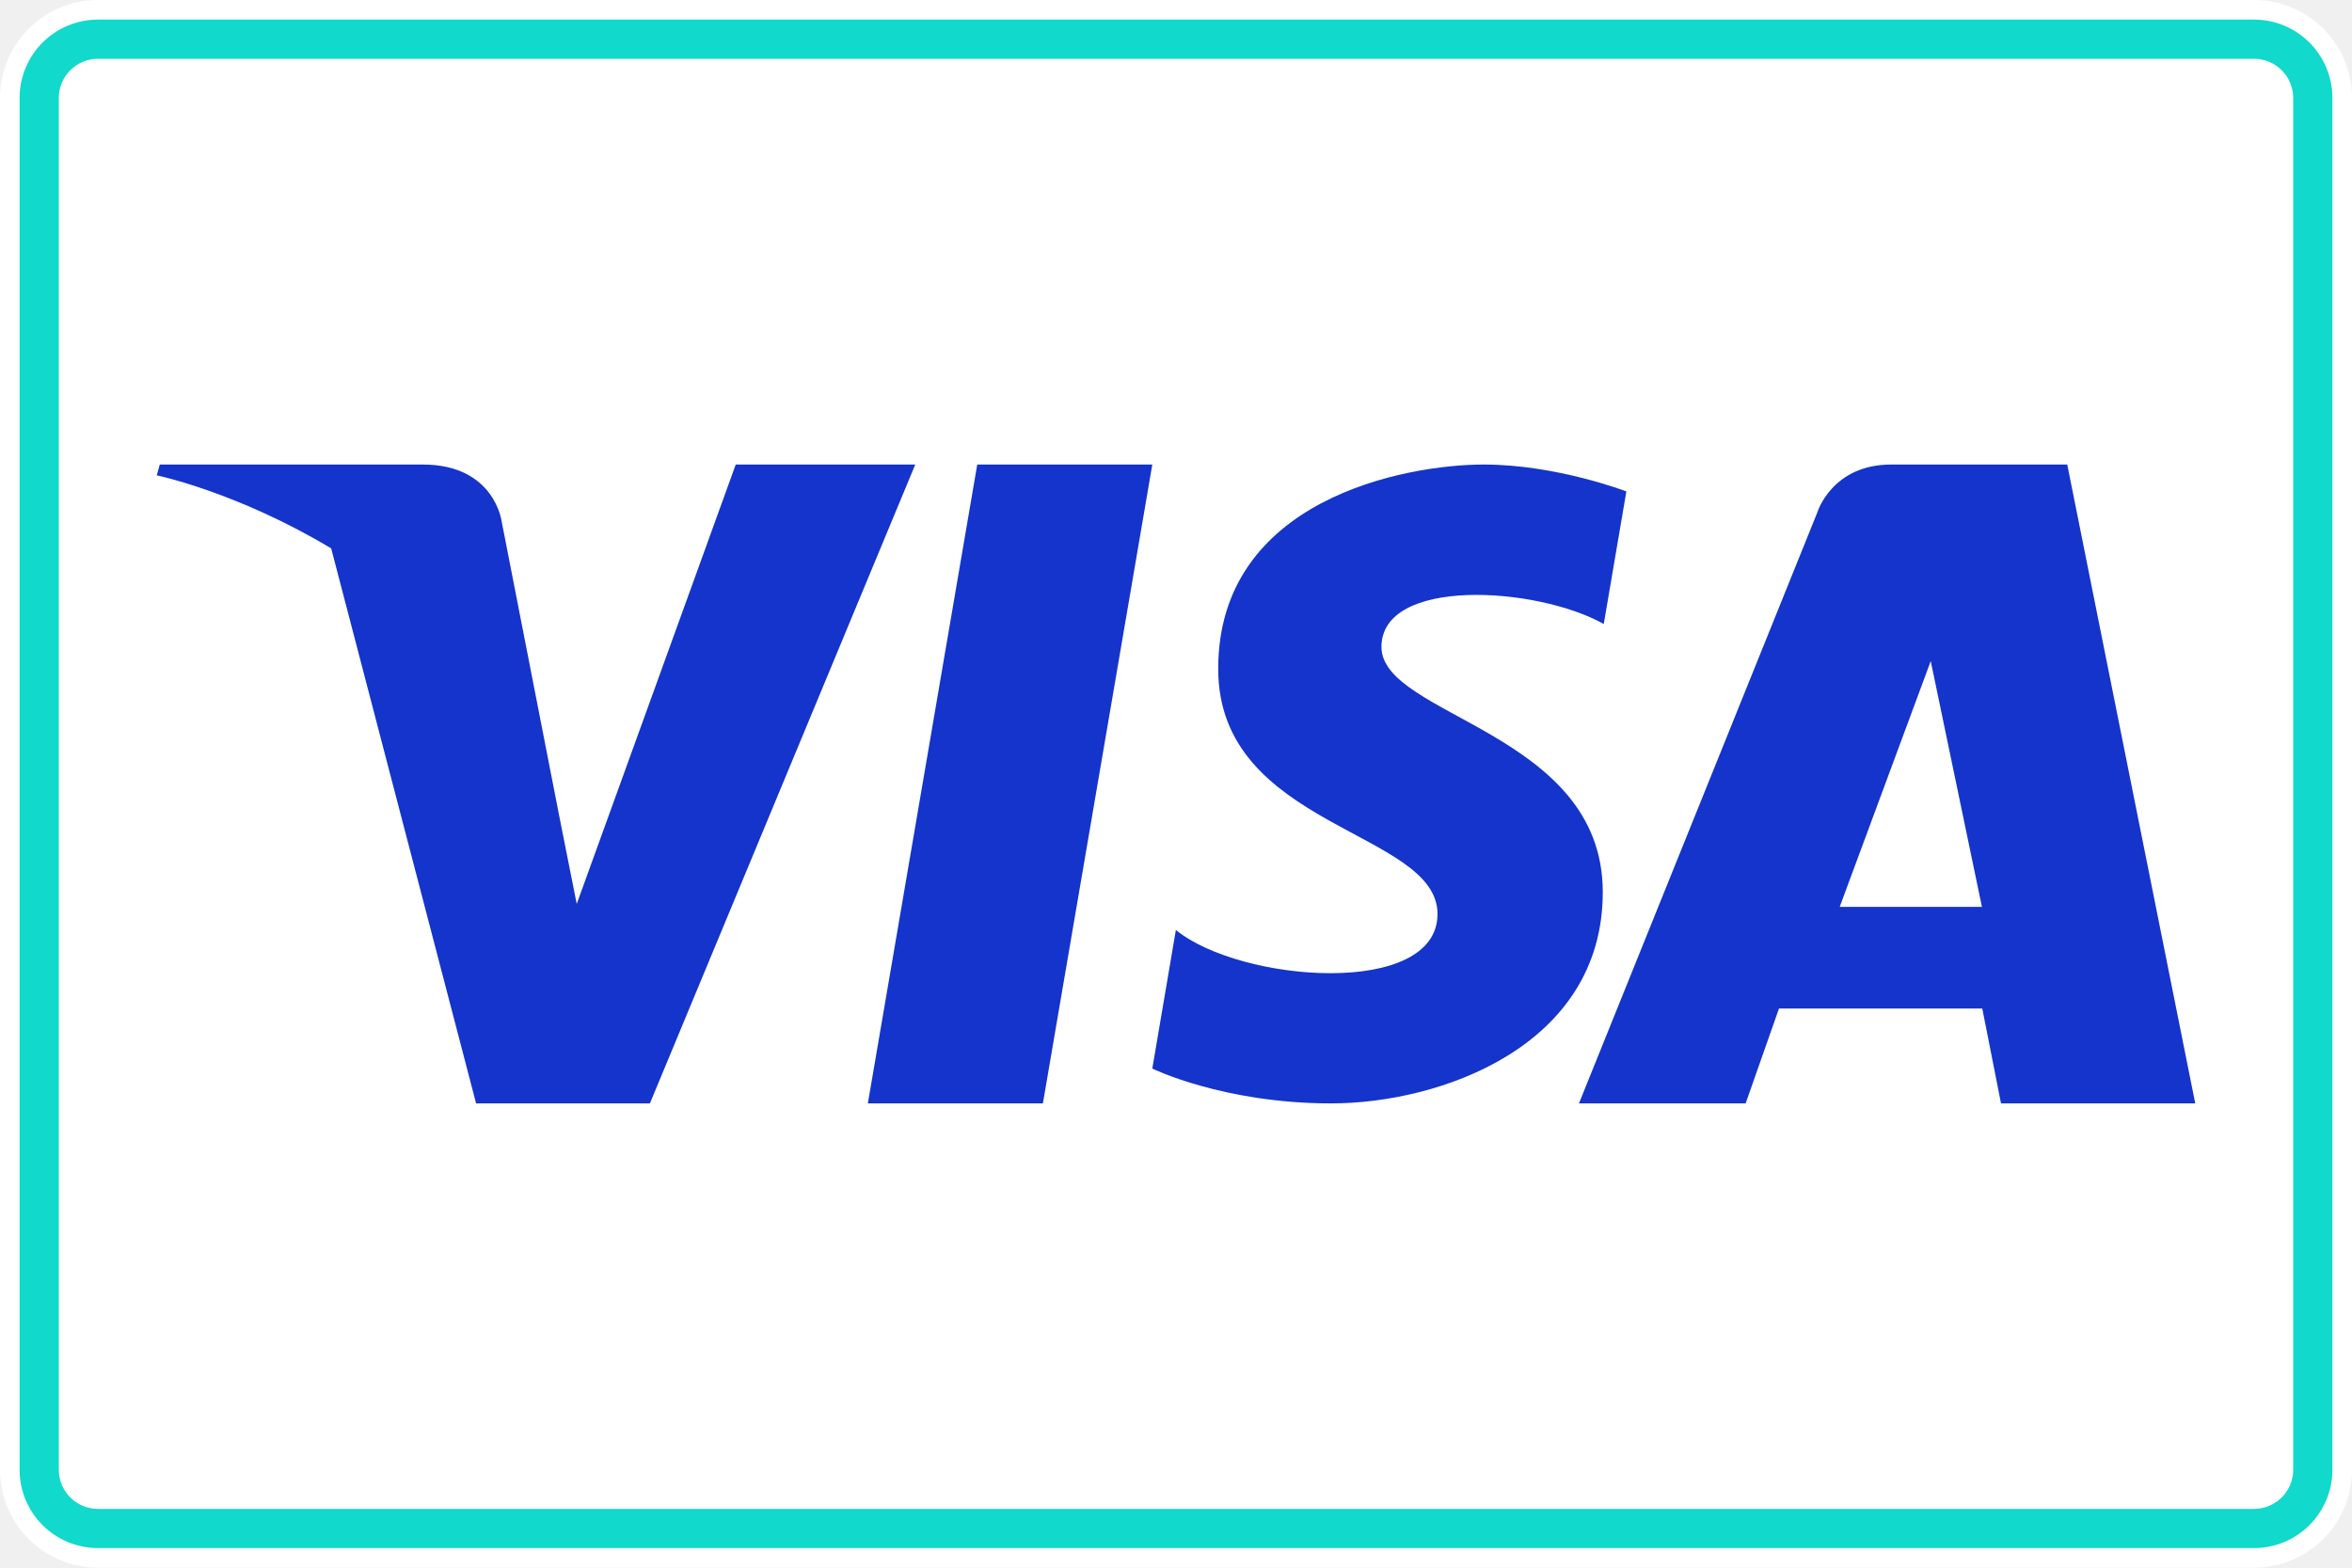
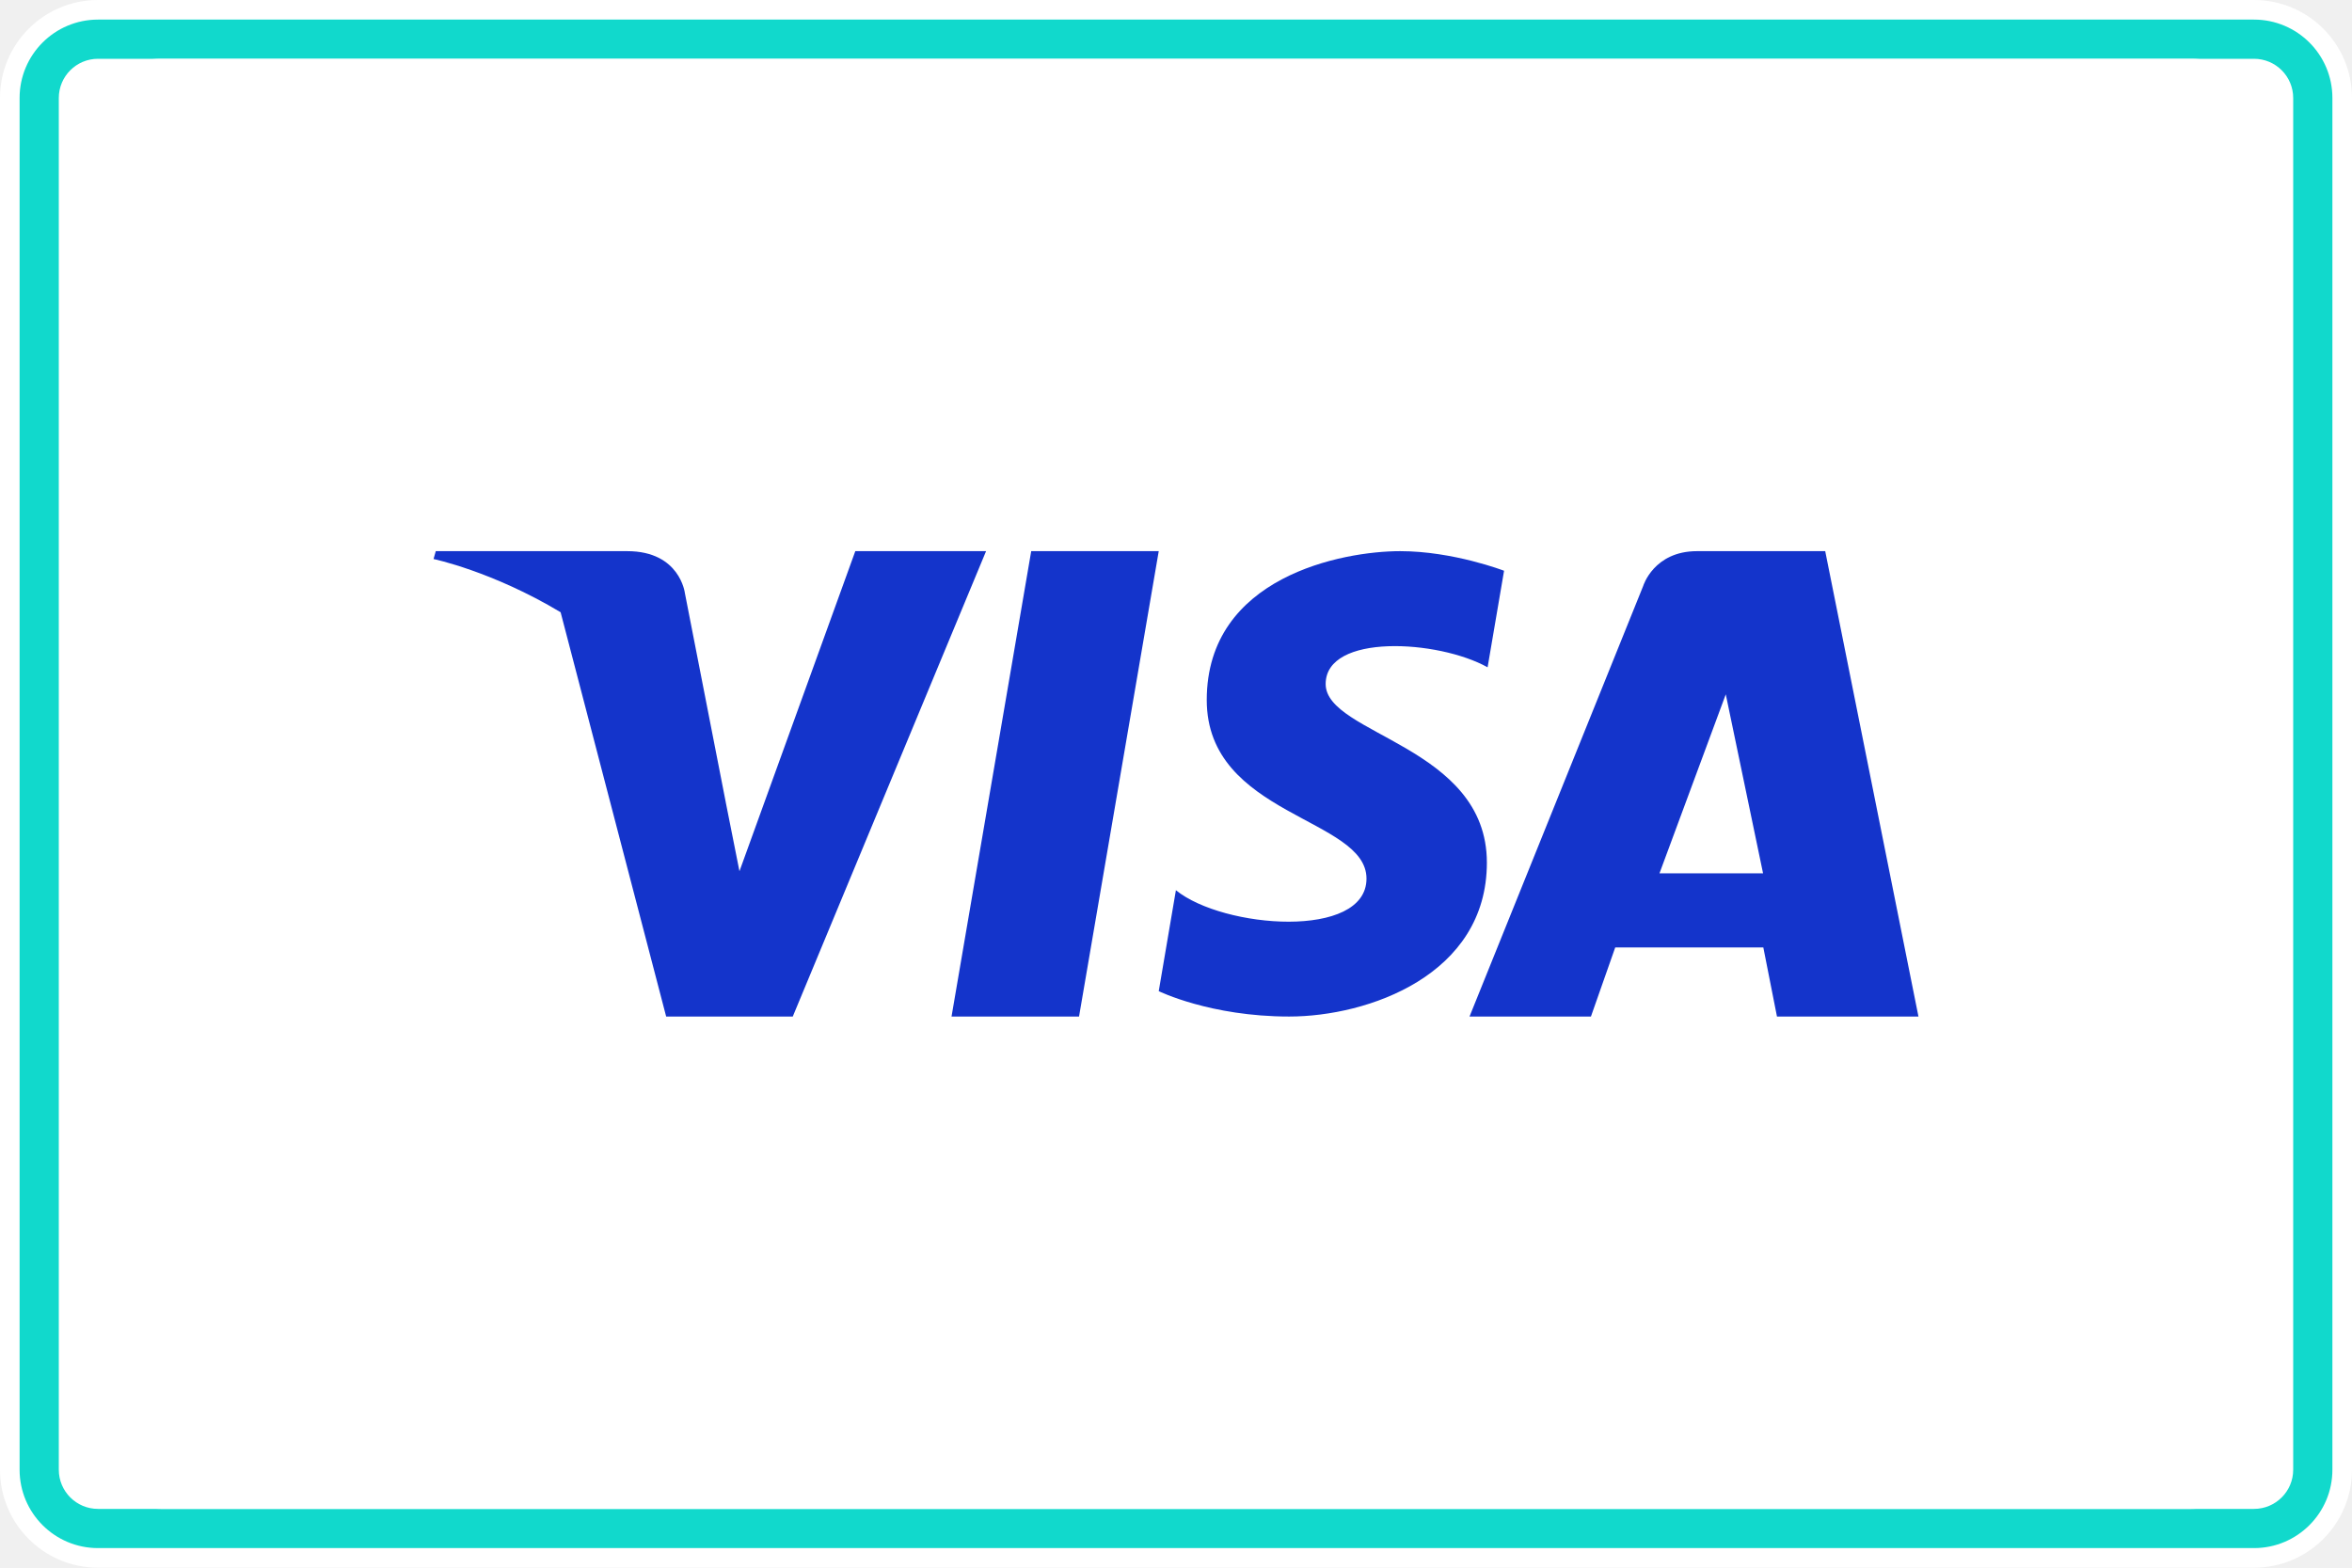
<svg xmlns="http://www.w3.org/2000/svg" width="120" height="80" viewBox="0 0 120 80" role="img" aria-labelledby="t-visa">
  <rect width="120" height="80" rx="5" fill="#FFFFFF" />
  <rect x="1" y="1" width="118" height="78" rx="4" fill="#11D9CC" />
  <rect x="3" y="3" width="114" height="74" rx="2" fill="white" />
-   <svg fill="none" x="8" y="8" width="104" height="64" viewBox="19.05 27.16 81.9 25.67" preserveAspectRatio="xMidYMid meet">
+   <svg fill="none" x="3" y="3" width="114" height="74" viewBox="0 0 120 80" preserveAspectRatio="xMidYMid meet">
    <rect width="120" height="80" rx="4" fill="white" />
    <path fill-rule="evenodd" clip-rule="evenodd" d="M86.667 44.938L90.324 35.062L92.381 44.938H86.667ZM100.952 52.837L95.809 27.163H88.738C86.353 27.163 85.772 29.076 85.772 29.076L76.19 52.837H82.887L84.227 49.024H92.395L93.148 52.837H100.952Z" fill="#1434CB" />
    <path fill-rule="evenodd" clip-rule="evenodd" d="M77.187 33.571L78.095 28.244C78.095 28.244 75.29 27.163 72.365 27.163C69.203 27.163 61.696 28.564 61.696 35.374C61.696 41.782 70.507 41.862 70.507 45.227C70.507 48.591 62.603 47.99 59.995 45.868L59.048 51.436C59.048 51.436 61.892 52.837 66.24 52.837C70.587 52.837 77.147 50.554 77.147 44.346C77.147 37.896 68.255 37.296 68.255 34.492C68.255 31.688 74.46 32.048 77.187 33.571Z" fill="#1434CB" />
    <path fill-rule="evenodd" clip-rule="evenodd" d="M54.652 52.837H47.619L52.014 27.163H59.048L54.652 52.837Z" fill="#1434CB" />
    <path fill-rule="evenodd" clip-rule="evenodd" d="M42.311 27.163L35.922 44.821L35.166 41.019L35.167 41.02L32.911 29.475C32.911 29.475 32.639 27.163 29.732 27.163H19.171L19.048 27.597C19.048 27.597 22.278 28.267 26.057 30.533L31.879 52.837H38.862L49.524 27.163H42.311Z" fill="#1434CB" />
  </svg>
</svg>
